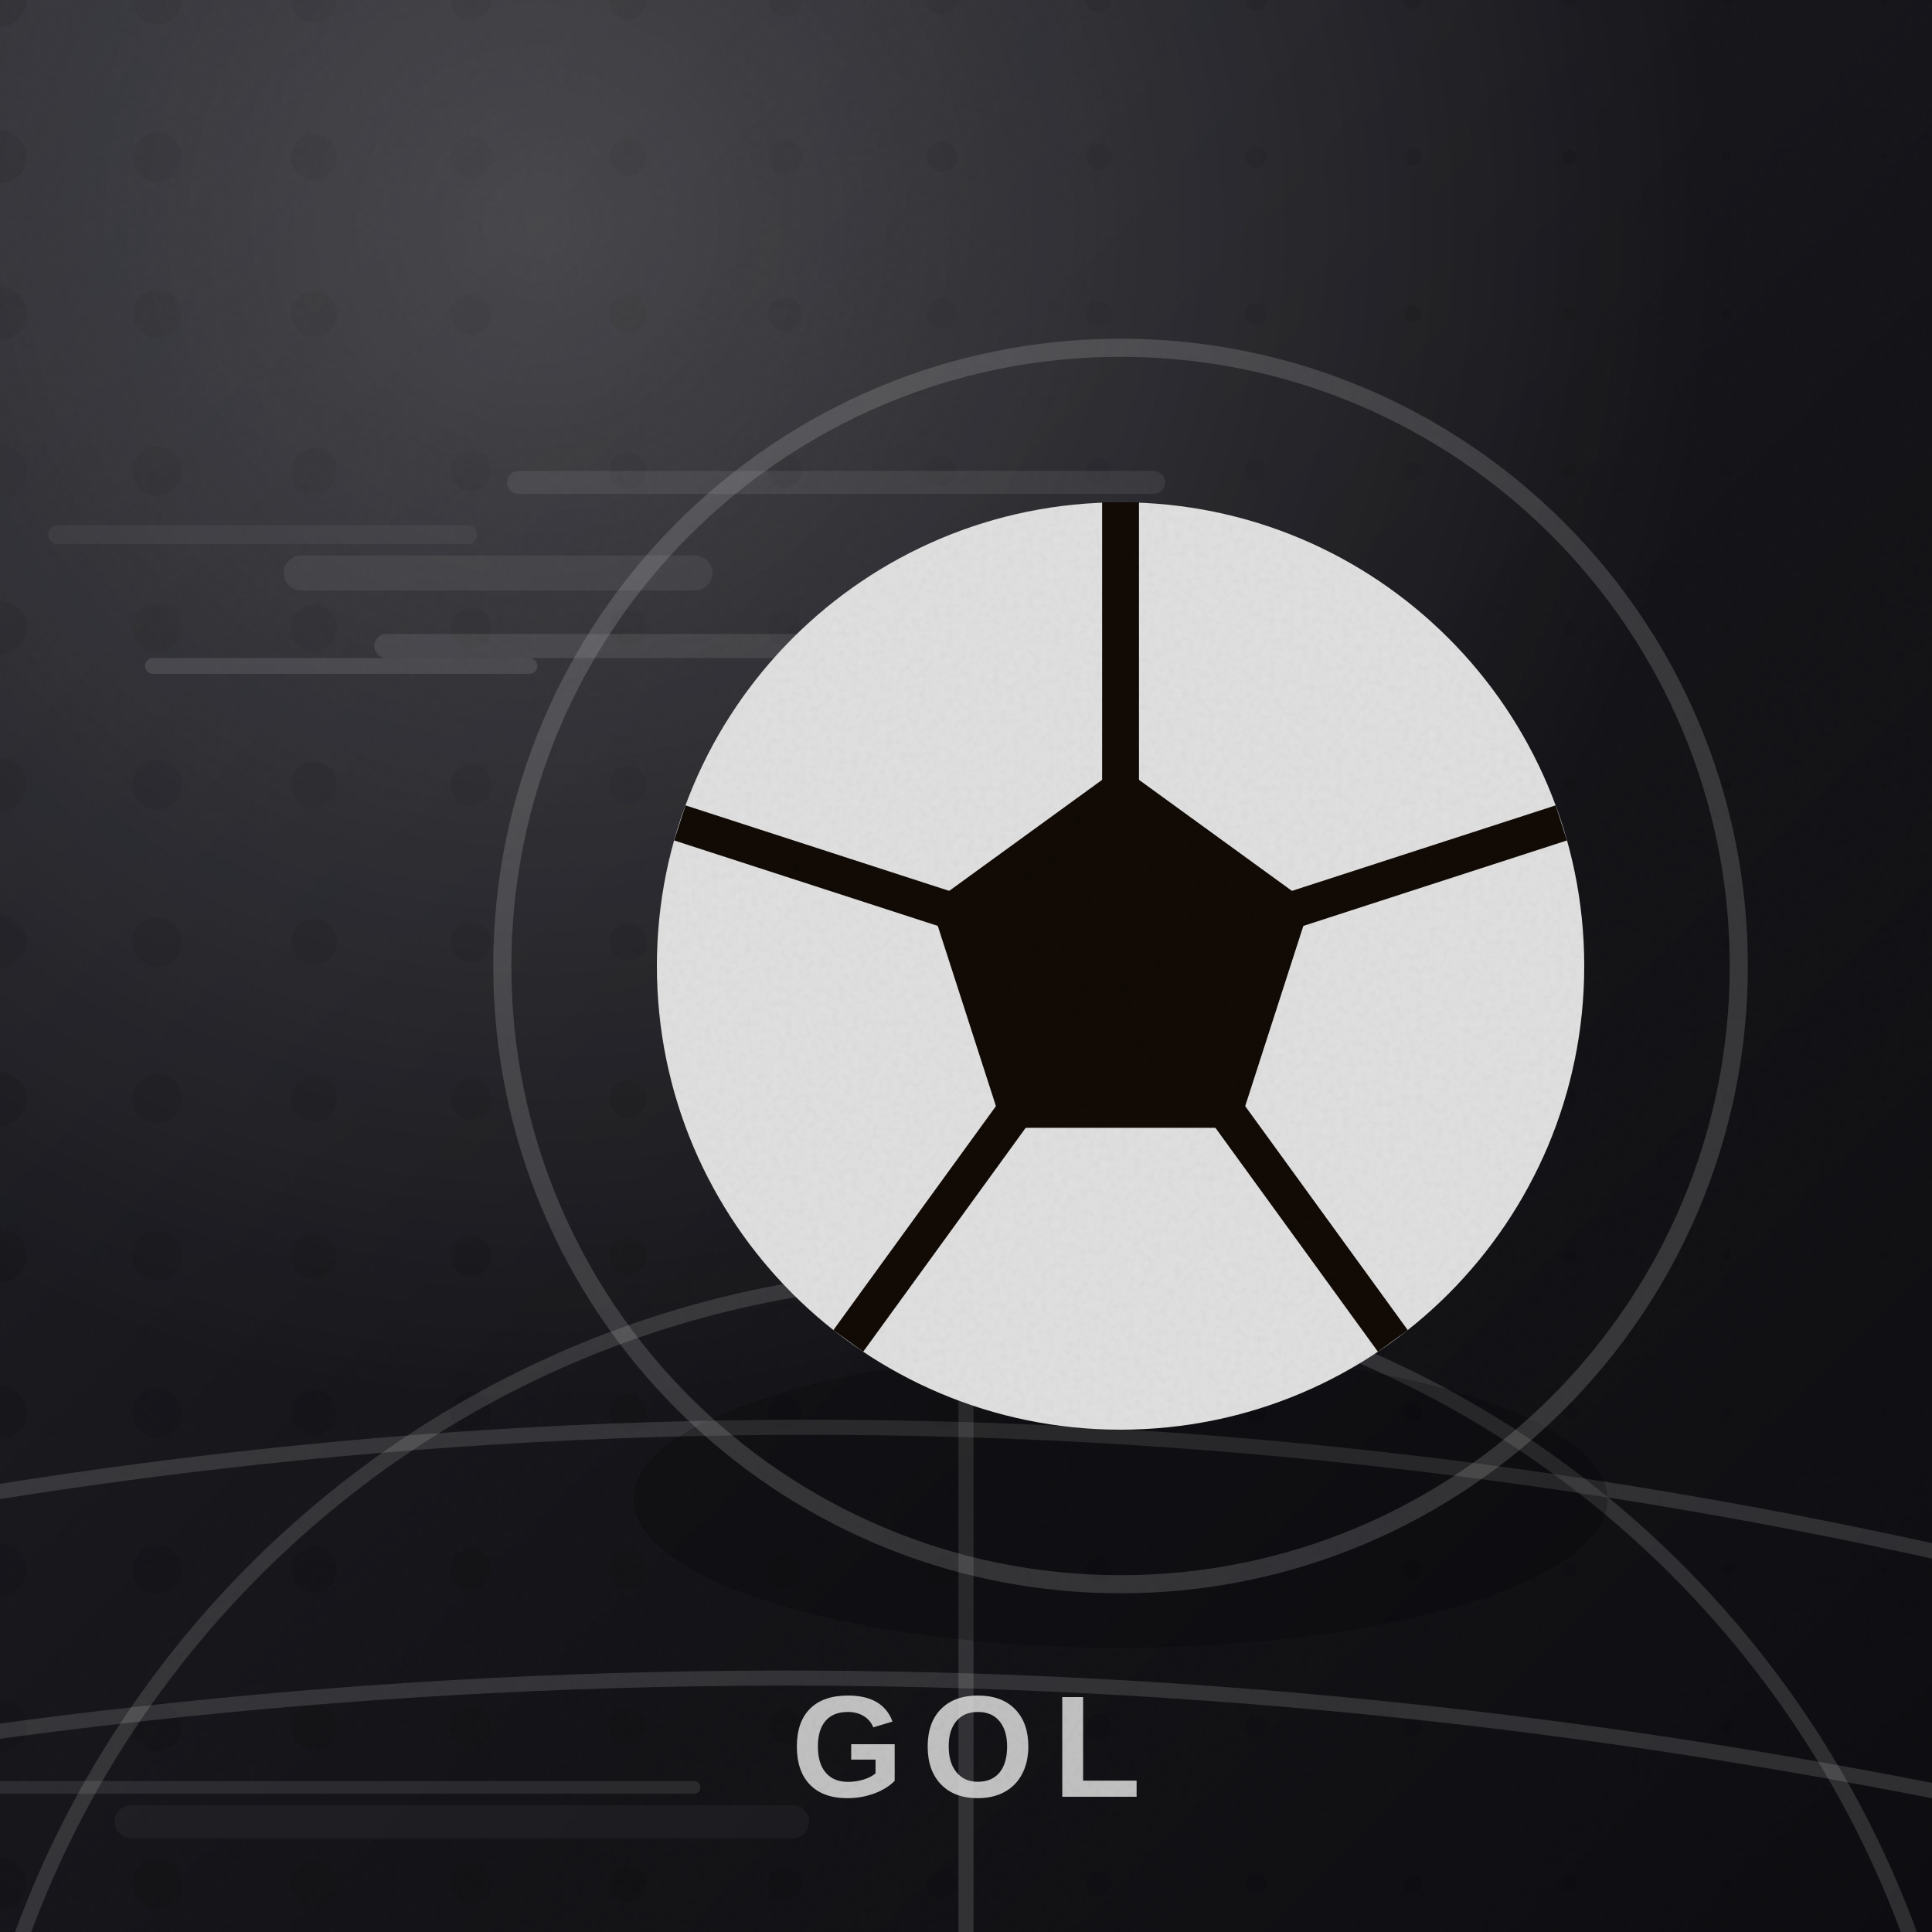
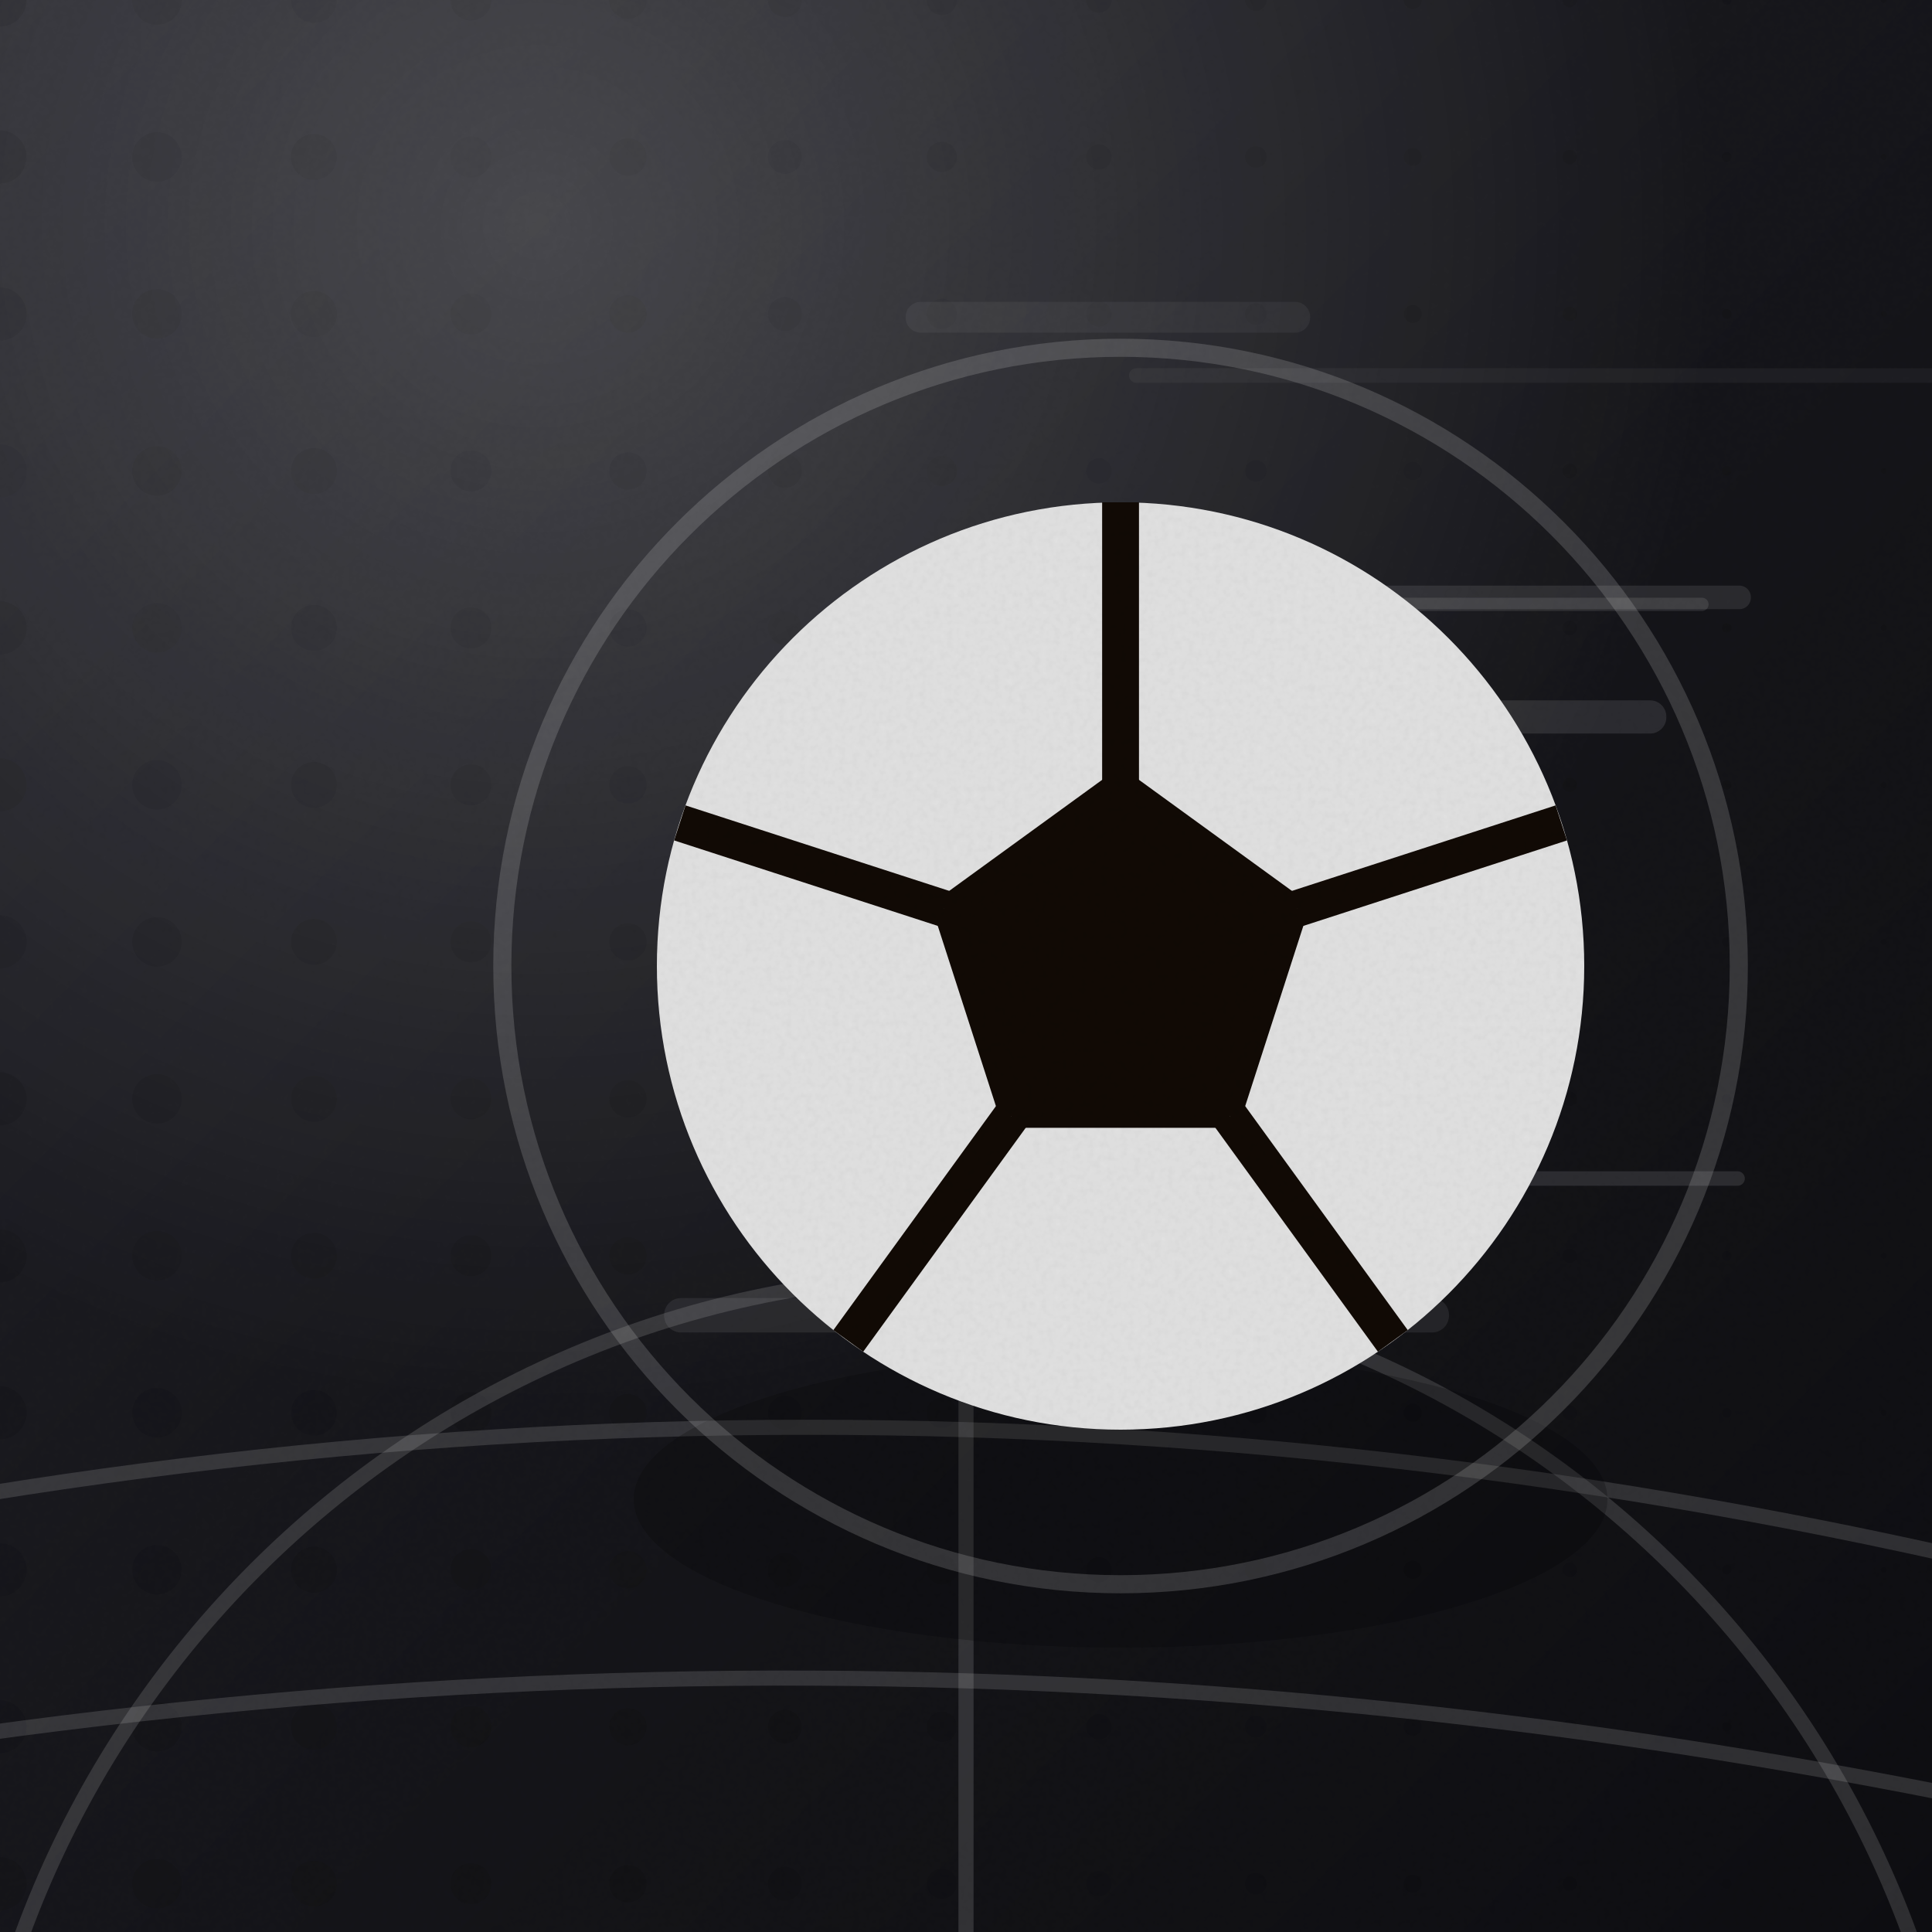
<svg xmlns="http://www.w3.org/2000/svg" viewBox="0 0 320 320" width="320" height="320" role="img" aria-label="story-3.svg">
  <defs>
    <linearGradient id="g" x1="0" y1="0" x2="1" y2="1">
      <stop offset="0" stop-color="#26262e" />
      <stop offset="0.55" stop-color="#17171c" />
      <stop offset="1" stop-color="#0e0e12" />
    </linearGradient>
    <radialGradient id="v" cx="0.28" cy="0.12" r="1.1">
      <stop offset="0" stop-color="#fff" stop-opacity="0.22" />
      <stop offset="0.55" stop-color="#fff" stop-opacity="0" />
    </radialGradient>
    <filter id="n">
      <feTurbulence type="fractalNoise" baseFrequency="0.9" numOctaves="2" stitchTiles="stitch" result="t" />
      <feColorMatrix in="t" type="matrix" values="0 0 0 0 0 0 0 0 0 0 0 0 0 0 0 0 0 0 0.045 0" />
    </filter>
  </defs>
  <rect width="320" height="320" fill="url(#g)" />
  <g fill="#000" opacity="0.1">
    <circle cx="0" cy="0" r="4.4" />
    <circle cx="26" cy="0" r="4.1" />
    <circle cx="52" cy="0" r="3.8" />
    <circle cx="78" cy="0" r="3.4" />
    <circle cx="104" cy="0" r="3.1" />
    <circle cx="130" cy="0" r="2.8" />
    <circle cx="156" cy="0" r="2.5" />
    <circle cx="182" cy="0" r="2.1" />
    <circle cx="208" cy="0" r="1.8" />
    <circle cx="234" cy="0" r="1.5" />
    <circle cx="260" cy="0" r="1.2" />
    <circle cx="286" cy="0" r="0.8" />
    <circle cx="312" cy="0" r="0.5" />
    <circle cx="0" cy="26" r="4.4" />
    <circle cx="26" cy="26" r="4.1" />
    <circle cx="52" cy="26" r="3.8" />
    <circle cx="78" cy="26" r="3.4" />
    <circle cx="104" cy="26" r="3.1" />
    <circle cx="130" cy="26" r="2.8" />
    <circle cx="156" cy="26" r="2.5" />
    <circle cx="182" cy="26" r="2.1" />
    <circle cx="208" cy="26" r="1.8" />
    <circle cx="234" cy="26" r="1.5" />
    <circle cx="260" cy="26" r="1.2" />
    <circle cx="286" cy="26" r="0.8" />
    <circle cx="312" cy="26" r="0.5" />
    <circle cx="0" cy="52" r="4.4" />
    <circle cx="26" cy="52" r="4.1" />
    <circle cx="52" cy="52" r="3.8" />
    <circle cx="78" cy="52" r="3.4" />
    <circle cx="104" cy="52" r="3.1" />
    <circle cx="130" cy="52" r="2.8" />
    <circle cx="156" cy="52" r="2.5" />
    <circle cx="182" cy="52" r="2.1" />
    <circle cx="208" cy="52" r="1.8" />
    <circle cx="234" cy="52" r="1.5" />
    <circle cx="260" cy="52" r="1.2" />
    <circle cx="286" cy="52" r="0.8" />
    <circle cx="312" cy="52" r="0.5" />
    <circle cx="0" cy="78" r="4.4" />
    <circle cx="26" cy="78" r="4.1" />
    <circle cx="52" cy="78" r="3.8" />
    <circle cx="78" cy="78" r="3.4" />
    <circle cx="104" cy="78" r="3.1" />
    <circle cx="130" cy="78" r="2.8" />
    <circle cx="156" cy="78" r="2.5" />
    <circle cx="182" cy="78" r="2.1" />
    <circle cx="208" cy="78" r="1.8" />
    <circle cx="234" cy="78" r="1.5" />
    <circle cx="260" cy="78" r="1.2" />
    <circle cx="286" cy="78" r="0.8" />
    <circle cx="312" cy="78" r="0.5" />
    <circle cx="0" cy="104" r="4.4" />
    <circle cx="26" cy="104" r="4.1" />
    <circle cx="52" cy="104" r="3.8" />
    <circle cx="78" cy="104" r="3.4" />
    <circle cx="104" cy="104" r="3.1" />
    <circle cx="130" cy="104" r="2.8" />
    <circle cx="156" cy="104" r="2.5" />
    <circle cx="182" cy="104" r="2.1" />
    <circle cx="208" cy="104" r="1.8" />
    <circle cx="234" cy="104" r="1.5" />
    <circle cx="260" cy="104" r="1.2" />
    <circle cx="286" cy="104" r="0.8" />
    <circle cx="312" cy="104" r="0.5" />
    <circle cx="0" cy="130" r="4.4" />
    <circle cx="26" cy="130" r="4.1" />
    <circle cx="52" cy="130" r="3.8" />
    <circle cx="78" cy="130" r="3.4" />
    <circle cx="104" cy="130" r="3.1" />
    <circle cx="130" cy="130" r="2.8" />
    <circle cx="156" cy="130" r="2.5" />
    <circle cx="182" cy="130" r="2.1" />
    <circle cx="208" cy="130" r="1.8" />
    <circle cx="234" cy="130" r="1.5" />
    <circle cx="260" cy="130" r="1.2" />
    <circle cx="286" cy="130" r="0.8" />
    <circle cx="312" cy="130" r="0.5" />
    <circle cx="0" cy="156" r="4.4" />
    <circle cx="26" cy="156" r="4.1" />
    <circle cx="52" cy="156" r="3.8" />
    <circle cx="78" cy="156" r="3.4" />
    <circle cx="104" cy="156" r="3.1" />
    <circle cx="130" cy="156" r="2.8" />
    <circle cx="156" cy="156" r="2.5" />
    <circle cx="182" cy="156" r="2.1" />
    <circle cx="208" cy="156" r="1.8" />
    <circle cx="234" cy="156" r="1.5" />
    <circle cx="260" cy="156" r="1.2" />
    <circle cx="286" cy="156" r="0.8" />
    <circle cx="312" cy="156" r="0.5" />
    <circle cx="0" cy="182" r="4.4" />
    <circle cx="26" cy="182" r="4.1" />
    <circle cx="52" cy="182" r="3.8" />
    <circle cx="78" cy="182" r="3.4" />
    <circle cx="104" cy="182" r="3.1" />
    <circle cx="130" cy="182" r="2.8" />
    <circle cx="156" cy="182" r="2.5" />
    <circle cx="182" cy="182" r="2.1" />
    <circle cx="208" cy="182" r="1.8" />
    <circle cx="234" cy="182" r="1.5" />
    <circle cx="260" cy="182" r="1.2" />
    <circle cx="286" cy="182" r="0.8" />
    <circle cx="312" cy="182" r="0.5" />
    <circle cx="0" cy="208" r="4.4" />
    <circle cx="26" cy="208" r="4.1" />
    <circle cx="52" cy="208" r="3.8" />
    <circle cx="78" cy="208" r="3.4" />
    <circle cx="104" cy="208" r="3.1" />
    <circle cx="130" cy="208" r="2.8" />
    <circle cx="156" cy="208" r="2.5" />
    <circle cx="182" cy="208" r="2.1" />
    <circle cx="208" cy="208" r="1.8" />
    <circle cx="234" cy="208" r="1.5" />
    <circle cx="260" cy="208" r="1.2" />
    <circle cx="286" cy="208" r="0.8" />
    <circle cx="312" cy="208" r="0.5" />
    <circle cx="0" cy="234" r="4.4" />
    <circle cx="26" cy="234" r="4.1" />
    <circle cx="52" cy="234" r="3.8" />
    <circle cx="78" cy="234" r="3.4" />
    <circle cx="104" cy="234" r="3.1" />
    <circle cx="130" cy="234" r="2.8" />
    <circle cx="156" cy="234" r="2.5" />
    <circle cx="182" cy="234" r="2.1" />
    <circle cx="208" cy="234" r="1.8" />
    <circle cx="234" cy="234" r="1.5" />
    <circle cx="260" cy="234" r="1.2" />
    <circle cx="286" cy="234" r="0.8" />
    <circle cx="312" cy="234" r="0.5" />
    <circle cx="0" cy="260" r="4.4" />
    <circle cx="26" cy="260" r="4.1" />
    <circle cx="52" cy="260" r="3.8" />
    <circle cx="78" cy="260" r="3.4" />
    <circle cx="104" cy="260" r="3.1" />
    <circle cx="130" cy="260" r="2.8" />
    <circle cx="156" cy="260" r="2.5" />
    <circle cx="182" cy="260" r="2.1" />
    <circle cx="208" cy="260" r="1.8" />
    <circle cx="234" cy="260" r="1.5" />
    <circle cx="260" cy="260" r="1.2" />
    <circle cx="286" cy="260" r="0.8" />
    <circle cx="312" cy="260" r="0.5" />
    <circle cx="0" cy="286" r="4.4" />
    <circle cx="26" cy="286" r="4.1" />
    <circle cx="52" cy="286" r="3.8" />
    <circle cx="78" cy="286" r="3.4" />
    <circle cx="104" cy="286" r="3.1" />
    <circle cx="130" cy="286" r="2.8" />
    <circle cx="156" cy="286" r="2.5" />
    <circle cx="182" cy="286" r="2.1" />
    <circle cx="208" cy="286" r="1.8" />
    <circle cx="234" cy="286" r="1.5" />
    <circle cx="260" cy="286" r="1.2" />
    <circle cx="286" cy="286" r="0.8" />
    <circle cx="312" cy="286" r="0.5" />
    <circle cx="0" cy="312" r="4.4" />
    <circle cx="26" cy="312" r="4.1" />
    <circle cx="52" cy="312" r="3.8" />
    <circle cx="78" cy="312" r="3.4" />
    <circle cx="104" cy="312" r="3.1" />
    <circle cx="130" cy="312" r="2.8" />
    <circle cx="156" cy="312" r="2.5" />
    <circle cx="182" cy="312" r="2.1" />
    <circle cx="208" cy="312" r="1.8" />
    <circle cx="234" cy="312" r="1.5" />
    <circle cx="260" cy="312" r="1.2" />
    <circle cx="286" cy="312" r="0.8" />
    <circle cx="312" cy="312" r="0.5" />
    <circle cx="0" cy="338" r="4.4" />
    <circle cx="26" cy="338" r="4.1" />
    <circle cx="52" cy="338" r="3.8" />
    <circle cx="78" cy="338" r="3.4" />
    <circle cx="104" cy="338" r="3.1" />
    <circle cx="130" cy="338" r="2.8" />
    <circle cx="156" cy="338" r="2.5" />
    <circle cx="182" cy="338" r="2.1" />
    <circle cx="208" cy="338" r="1.8" />
    <circle cx="234" cy="338" r="1.5" />
    <circle cx="260" cy="338" r="1.2" />
    <circle cx="286" cy="338" r="0.8" />
    <circle cx="312" cy="338" r="0.5" />
  </g>
  <rect width="320" height="320" fill="url(#v)" />
-   <rect x="84" y="78" width="109" height="3.8" fill="#fff" opacity="0.09" rx="1.9" />
-   <rect x="8" y="87" width="71" height="3.1" fill="#fff" opacity="0.06" rx="1.5" />
-   <rect x="47" y="92" width="71" height="5.8" fill="#fff" opacity="0.08" rx="2.9" />
-   <rect x="62" y="105" width="76" height="4.0" fill="#fff" opacity="0.11" rx="2.0" />
-   <rect x="19" y="299" width="115" height="5.5" fill="#fff" opacity="0.05" rx="2.8" />
-   <rect x="-13" y="295" width="129" height="2.1" fill="#fff" opacity="0.11" rx="1.0" />
-   <rect x="24" y="109" width="65" height="2.6" fill="#fff" opacity="0.13" rx="1.3" />
+   <rect x="226" y="116" width="50" height="5.5" fill="#fff" opacity="0.12" rx="2.7" />
+   <rect x="150" y="50" width="67" height="5.1" fill="#fff" opacity="0.06" rx="2.5" />
+   <rect x="215" y="194" width="74" height="2.4" fill="#fff" opacity="0.13" rx="1.2" />
+   <rect x="169" y="99" width="114" height="2.2" fill="#fff" opacity="0.12" rx="1.1" />
+   <rect x="215" y="97" width="75" height="3.9" fill="#fff" opacity="0.11" rx="1.9" />
+   <rect x="187" y="61" width="137" height="2.4" fill="#fff" opacity="0.05" rx="1.2" />
+   <rect x="110" y="215" width="130" height="5.7" fill="#fff" opacity="0.09" rx="2.8" />
  <g stroke="#fff" stroke-opacity="0.16" fill="none" stroke-width="2.5">
    <path d="M-48.0 256.0 Q 160.0 211.2 368.0 268.8" />
    <path d="M-48.0 294.4 Q 160.0 256.0 368.0 307.2" />
    <circle cx="160.0" cy="377.6" r="166.4" />
    <line x1="160.0" y1="96.0" x2="160.0" y2="320" />
  </g>
  <g opacity="1">
    <ellipse cx="185.6" cy="248.32" rx="80.64" ry="24.576" fill="#000" opacity="0.22" />
    <circle cx="185.6" cy="160.0" r="76.8" fill="#fff" />
    <polygon points="185.6,129.3 214.8,150.5 203.7,184.9 167.5,184.9 156.4,150.5" fill="#120a04" />
    <line x1="185.6" y1="129.3" x2="185.6" y2="83.2" stroke="#120a04" stroke-width="6.1" />
    <line x1="214.8" y1="150.5" x2="258.6" y2="136.3" stroke="#120a04" stroke-width="6.1" />
    <line x1="203.7" y1="184.9" x2="230.7" y2="222.1" stroke="#120a04" stroke-width="6.1" />
    <line x1="167.5" y1="184.9" x2="140.5" y2="222.1" stroke="#120a04" stroke-width="6.1" />
    <line x1="156.4" y1="150.5" x2="112.6" y2="136.3" stroke="#120a04" stroke-width="6.1" />
    <line x1="185.6" y1="129.3" x2="214.8" y2="150.5" stroke="#120a04" stroke-width="3.8" />
    <line x1="214.8" y1="150.5" x2="203.7" y2="184.9" stroke="#120a04" stroke-width="3.8" />
    <line x1="203.7" y1="184.9" x2="167.5" y2="184.9" stroke="#120a04" stroke-width="3.8" />
    <line x1="167.5" y1="184.9" x2="156.4" y2="150.5" stroke="#120a04" stroke-width="3.8" />
    <line x1="156.4" y1="150.5" x2="185.6" y2="129.3" stroke="#120a04" stroke-width="3.8" />
  </g>
  <circle cx="185.6" cy="160.0" r="102.4" fill="none" stroke="#fff" stroke-opacity="0.18" stroke-width="3" />
-   <text x="160.0" y="297.6" text-anchor="middle" font-family="Arial,Helvetica,sans-serif" font-weight="700" font-size="24" letter-spacing="3" fill="#fff" opacity="0.85">GOL</text>
  <rect width="320" height="320" filter="url(#n)" />
  <rect width="320" height="320" fill="#0a0a0c" opacity="0.12" />
</svg>
